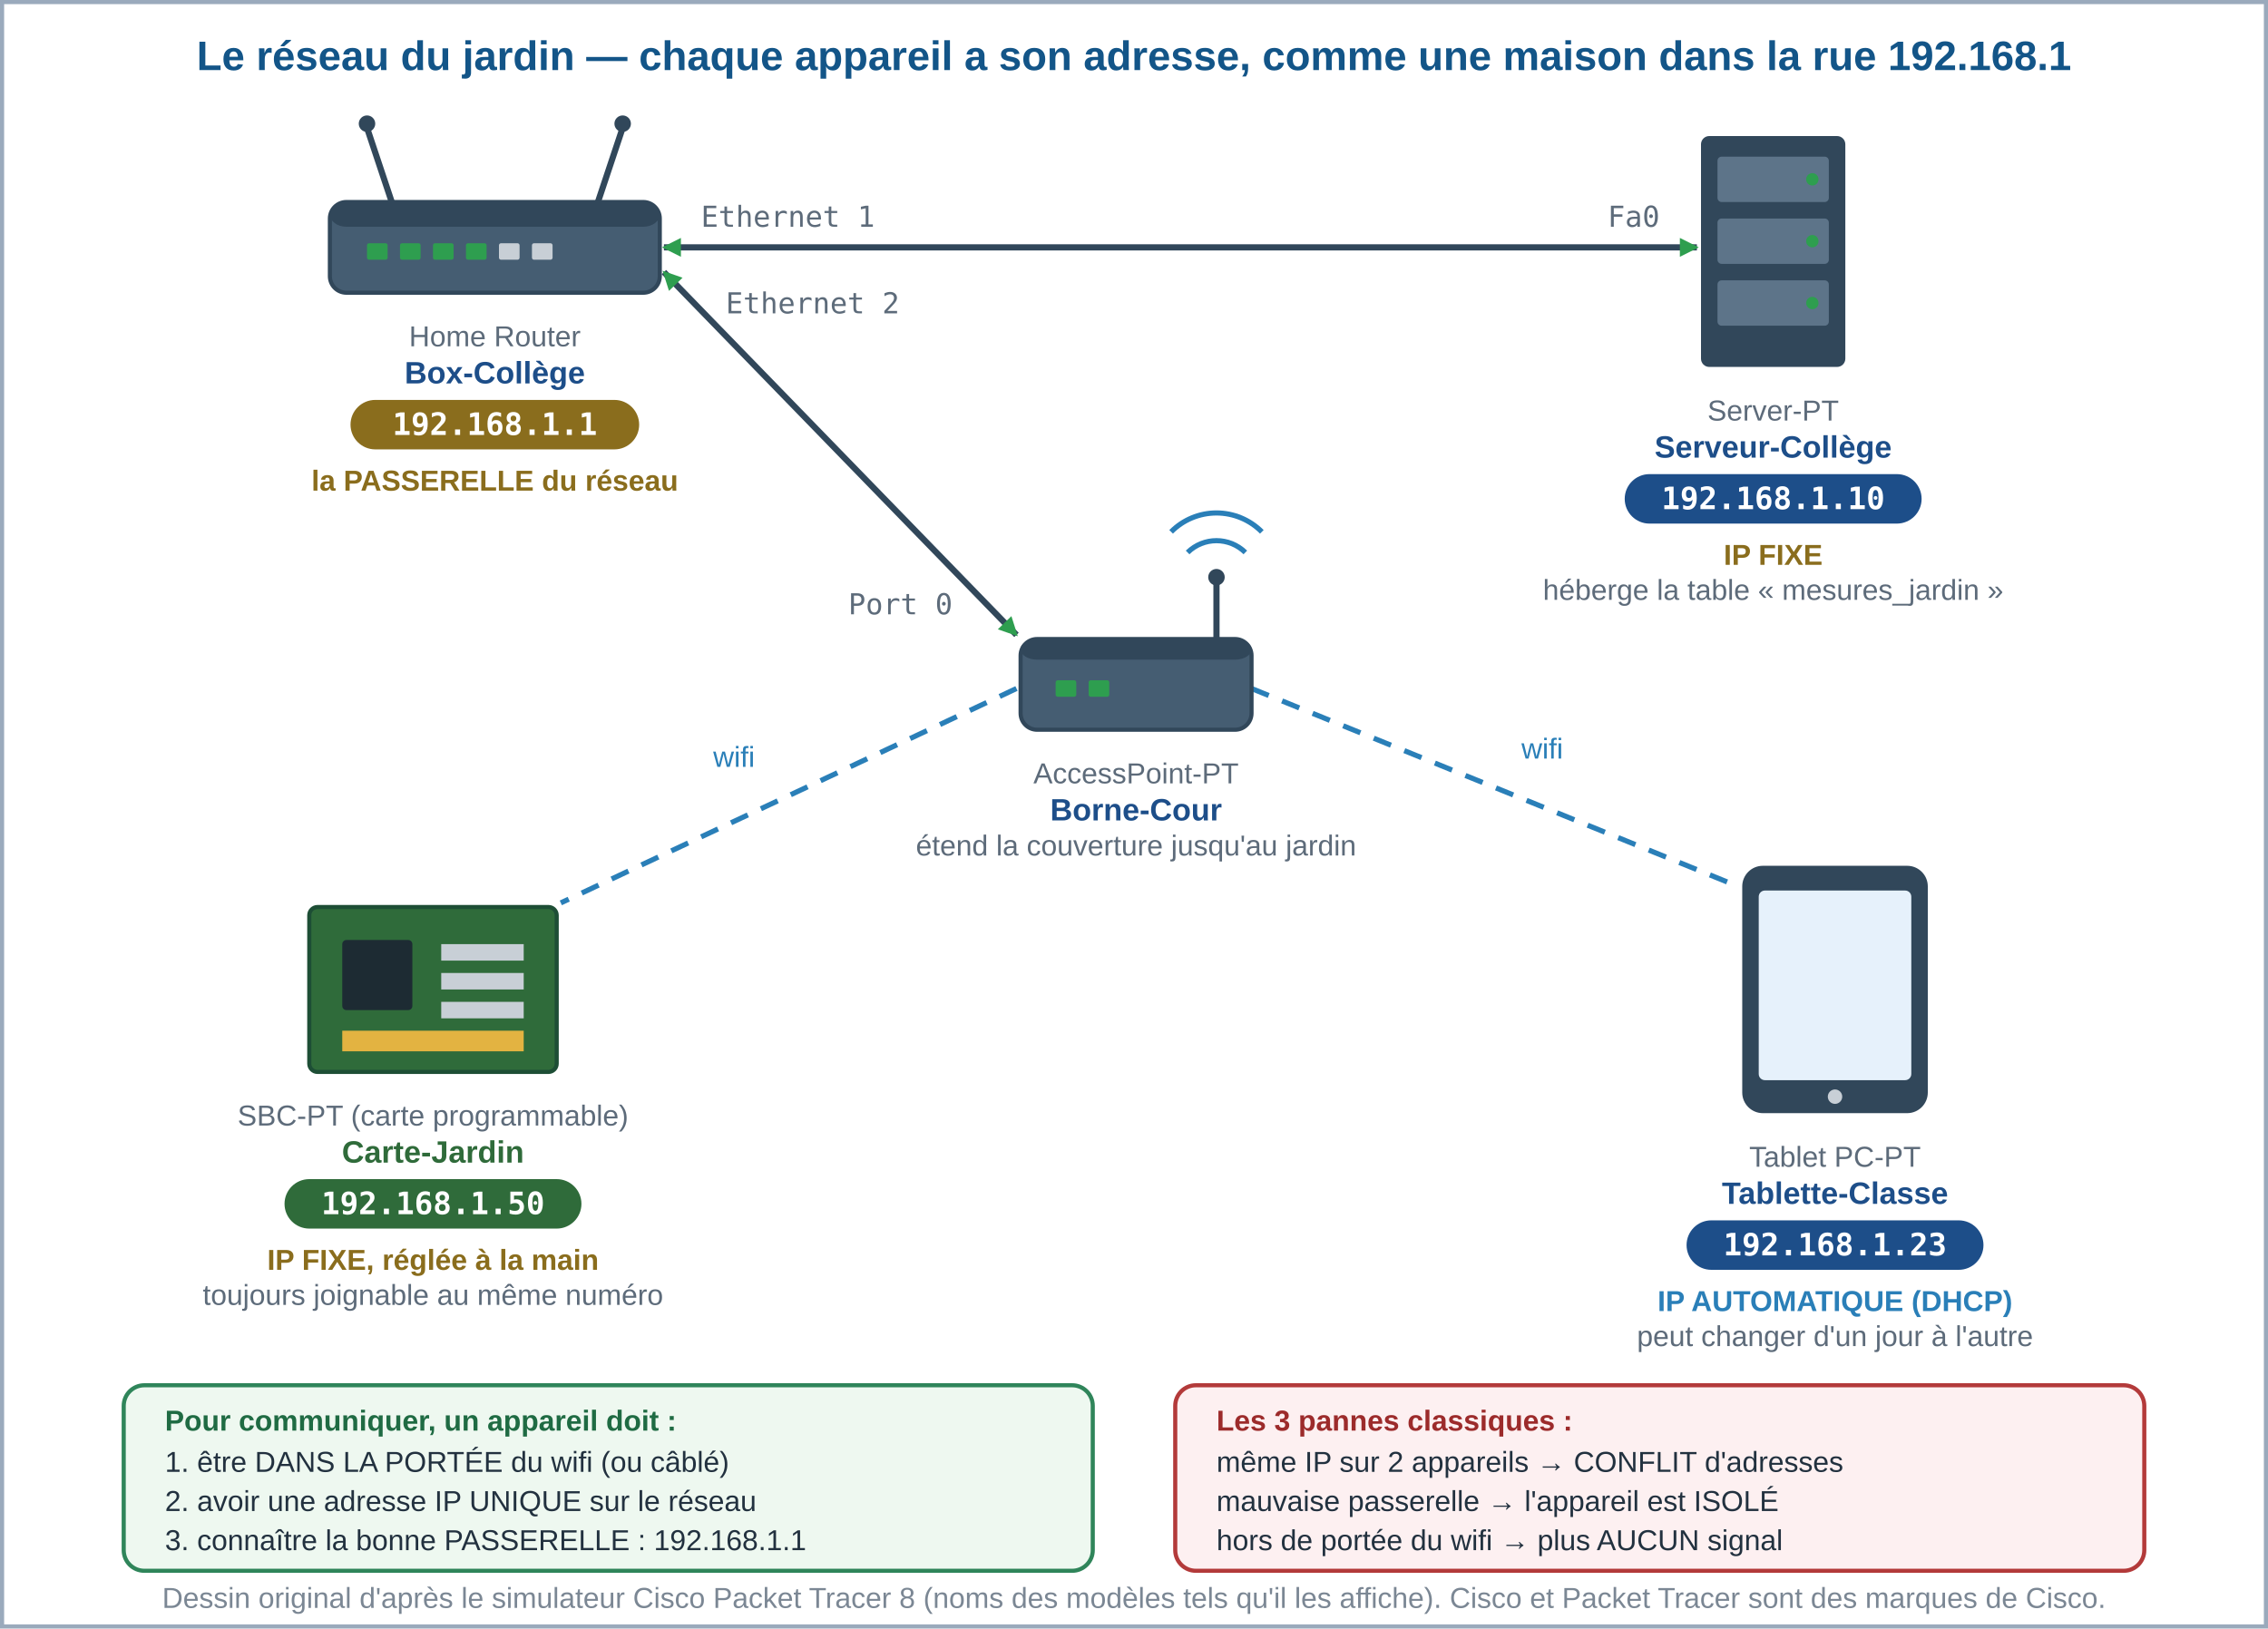
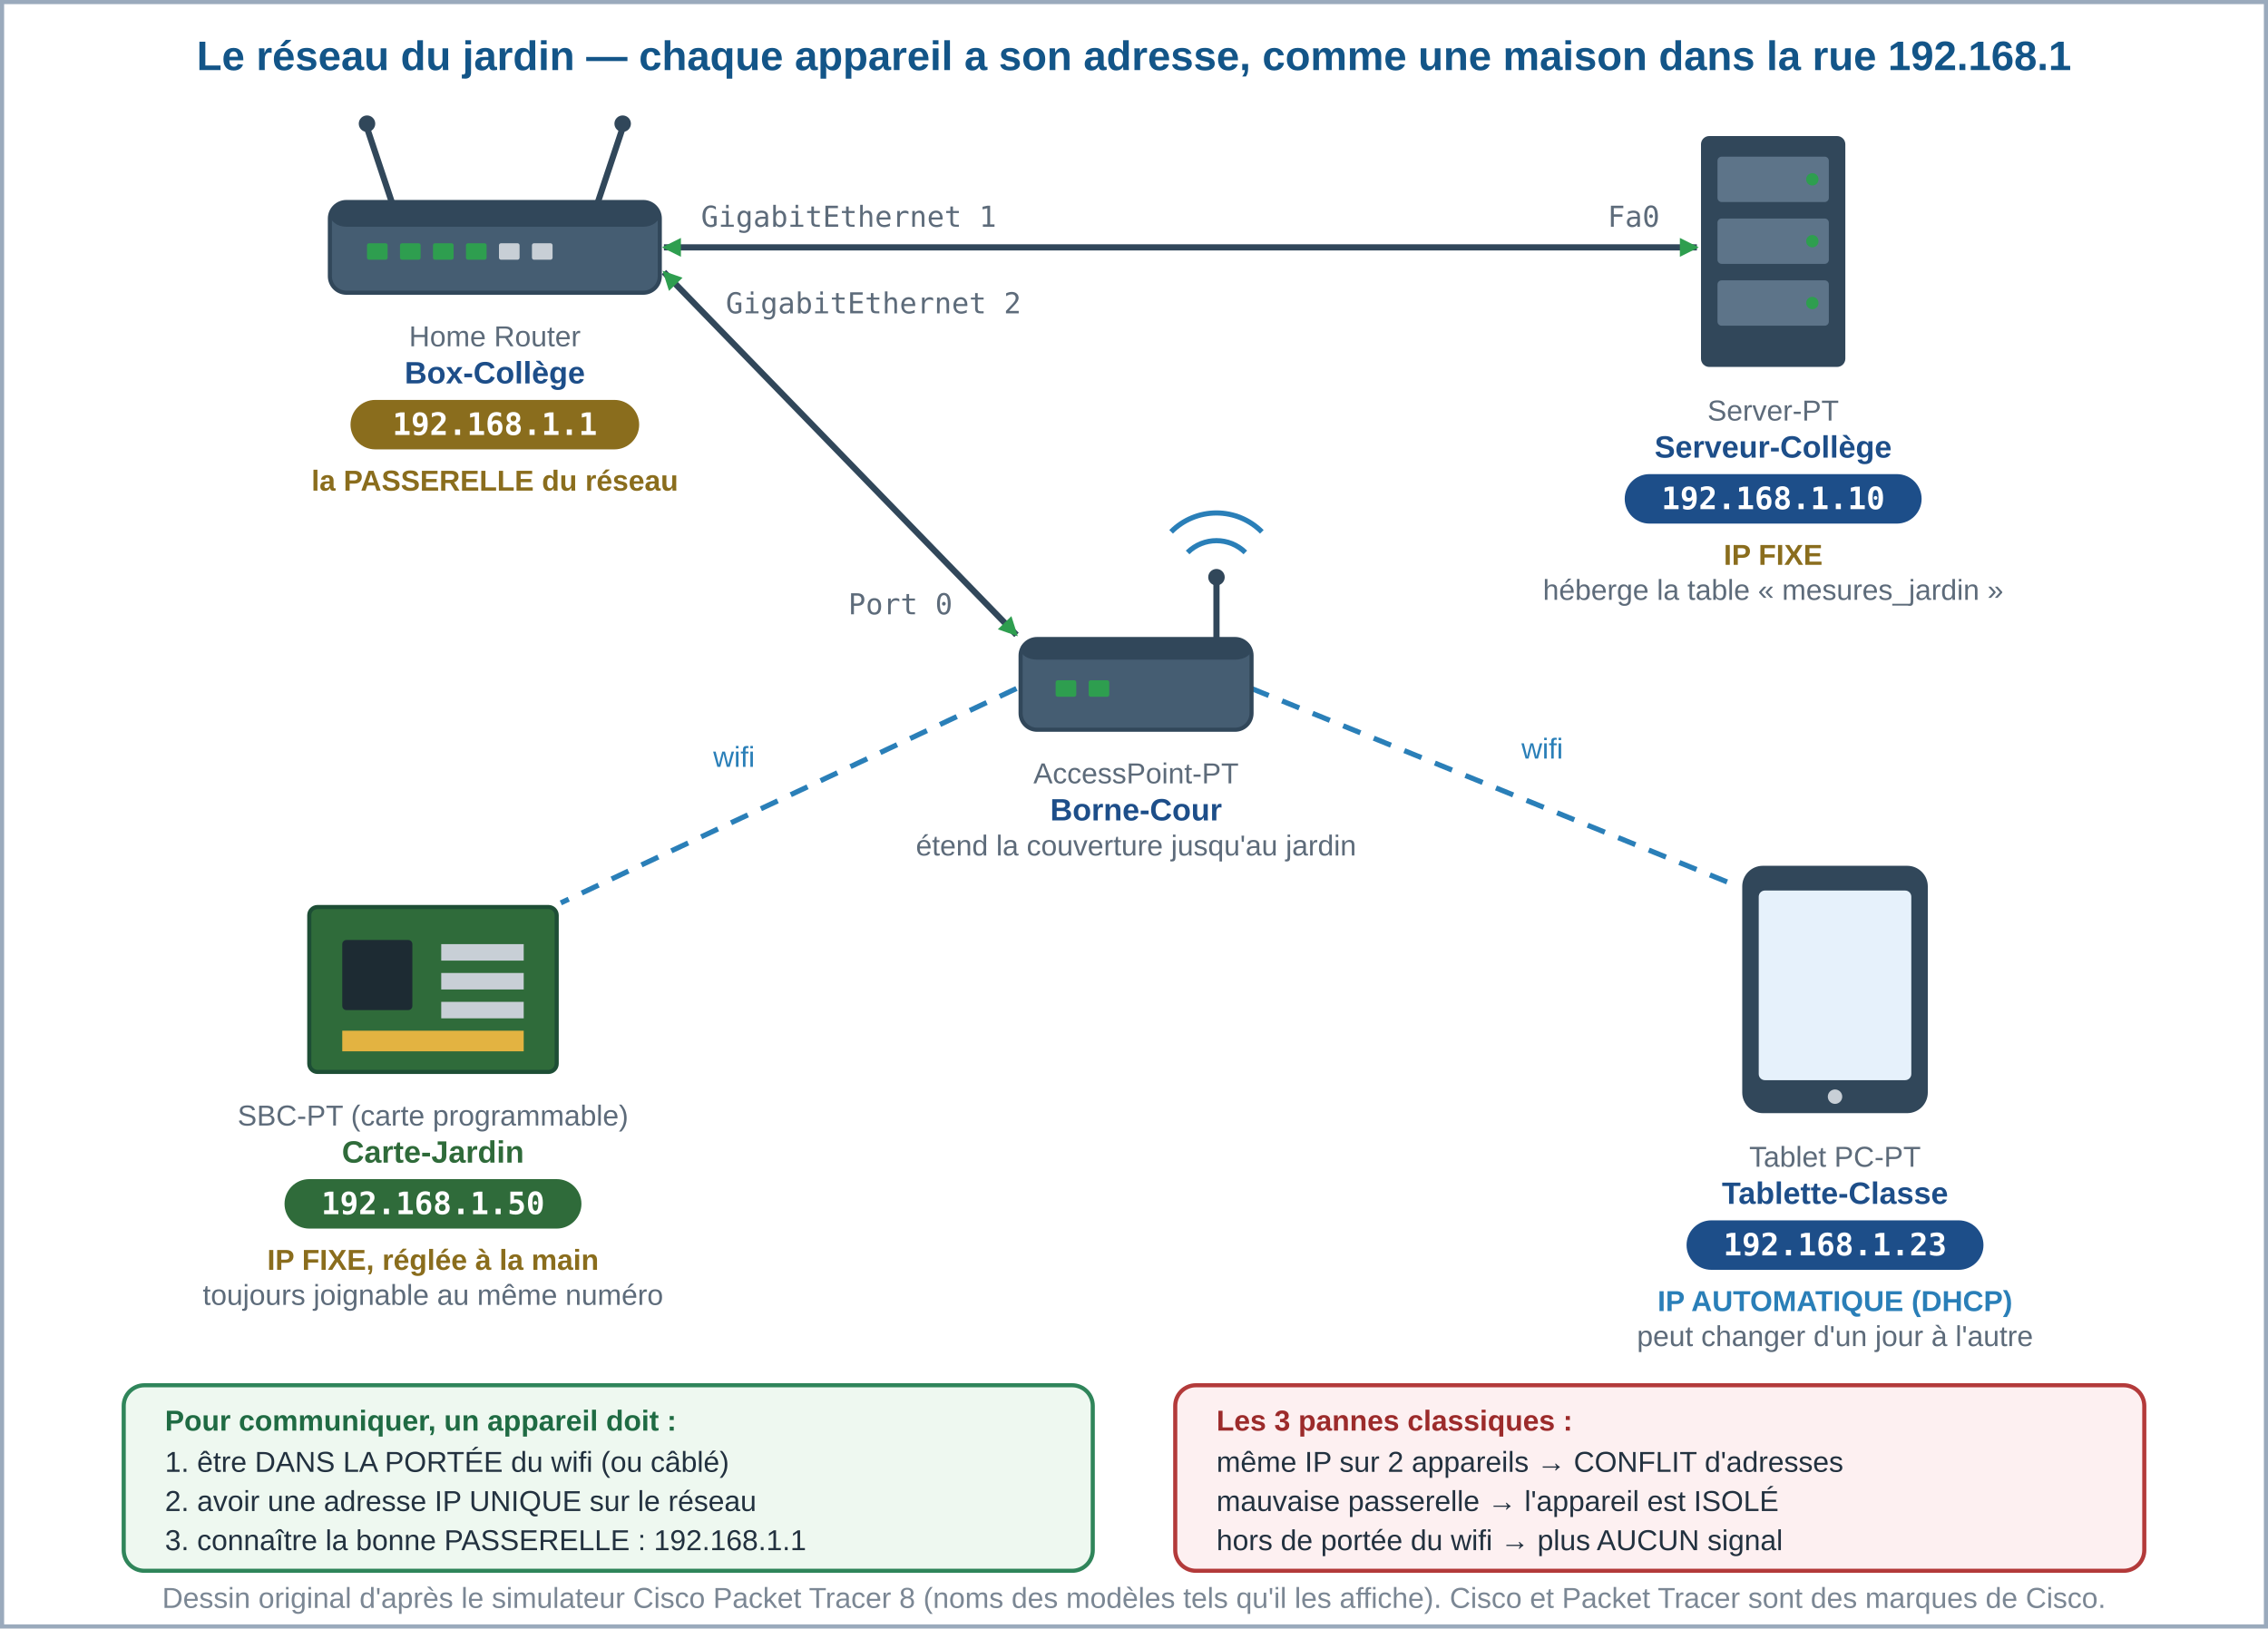
<svg xmlns="http://www.w3.org/2000/svg" viewBox="0 0 1100 790" role="img" aria-labelledby="t d" font-family="Arial, Helvetica, sans-serif">
  <rect width="1100" height="790" fill="#ffffff" />
  <rect x="1" y="1" width="1098" height="788" fill="none" stroke="#9aaabc" stroke-width="2" />
  <text x="550" y="34" text-anchor="middle" font-size="20" font-weight="bold" fill="#135588">Le réseau du jardin — chaque appareil a son adresse, comme une maison dans la rue 192.168.1</text>
  <defs>
    <marker id="pret" viewBox="0 0 12 12" refX="10" refY="6" markerWidth="11" markerHeight="11" markerUnits="userSpaceOnUse" orient="auto-start-reverse">
      <path d="M1,1 L11,6 L1,11 z" fill="#2e9e4f" />
    </marker>
  </defs>
  <line x1="322" y1="120" x2="823" y2="120" stroke="#31475a" stroke-width="3" marker-start="url(#pret)" marker-end="url(#pret)" />
-   <text x="340" y="110" font-size="14" fill="#5d6b7a" font-family="Consolas, monospace">Ethernet 1</text>
+   <text x="340" y="110" font-size="14" fill="#5d6b7a" font-family="Consolas, monospace">GigabitEthernet 1</text>
  <text x="805" y="110" text-anchor="end" font-size="14" fill="#5d6b7a" font-family="Consolas, monospace">Fa0</text>
  <line x1="322" y1="132" x2="493" y2="308" stroke="#31475a" stroke-width="3" marker-start="url(#pret)" marker-end="url(#pret)" />
-   <text x="352" y="152" font-size="14" fill="#5d6b7a" font-family="Consolas, monospace">Ethernet 2</text>
+   <text x="352" y="152" font-size="14" fill="#5d6b7a" font-family="Consolas, monospace">GigabitEthernet 2</text>
  <text x="462" y="298" text-anchor="end" font-size="14" fill="#5d6b7a" font-family="Consolas, monospace">Port 0</text>
  <line x1="493" y1="334" x2="272" y2="438" stroke="#2a7fb8" stroke-width="2.5" stroke-dasharray="9 7" />
  <text x="356" y="372" text-anchor="middle" font-size="14" fill="#2a7fb8">wifi</text>
  <line x1="607" y1="334" x2="843" y2="430" stroke="#2a7fb8" stroke-width="2.5" stroke-dasharray="9 7" />
  <text x="748" y="368" text-anchor="middle" font-size="14" fill="#2a7fb8">wifi</text>
  <g>
    <line x1="190" y1="98" x2="178" y2="62" stroke="#31475a" stroke-width="3" />
    <circle cx="178" cy="60" r="4" fill="#31475a" />
    <line x1="290" y1="98" x2="302" y2="62" stroke="#31475a" stroke-width="3" />
    <circle cx="302" cy="60" r="4" fill="#31475a" />
    <rect x="160" y="98" width="160" height="44" rx="8" fill="#455d72" stroke="#31475a" stroke-width="2" />
    <rect x="160" y="98" width="160" height="12" rx="8" fill="#31475a" />
    <rect x="178" y="118" width="10" height="8" rx="1" fill="#2e9e4f" />
    <rect x="194" y="118" width="10" height="8" rx="1" fill="#2e9e4f" />
    <rect x="210" y="118" width="10" height="8" rx="1" fill="#2e9e4f" />
    <rect x="226" y="118" width="10" height="8" rx="1" fill="#2e9e4f" />
    <rect x="242" y="118" width="10" height="8" rx="1" fill="#c8cfd6" />
    <rect x="258" y="118" width="10" height="8" rx="1" fill="#c8cfd6" />
    <text x="240" y="168" text-anchor="middle" font-size="14" fill="#5d6b7a">Home Router</text>
    <text x="240" y="186" text-anchor="middle" font-size="15" font-weight="bold" fill="#1d4e89">Box-Collège</text>
    <rect x="170" y="194" width="140" height="24" rx="12" fill="#8a6d1d" />
    <text x="240" y="211" text-anchor="middle" font-size="15" fill="#ffffff" font-family="Consolas, monospace" font-weight="bold">192.168.1.1</text>
    <text x="240" y="238" text-anchor="middle" font-size="14" font-weight="bold" fill="#8a6d1d">la PASSERELLE du réseau</text>
  </g>
  <g>
    <rect x="825" y="66" width="70" height="112" rx="4" fill="#31475a" />
    <rect x="833" y="76" width="54" height="22" rx="2" fill="#5d7489" />
    <rect x="833" y="106" width="54" height="22" rx="2" fill="#5d7489" />
    <rect x="833" y="136" width="54" height="22" rx="2" fill="#5d7489" />
    <circle cx="879" cy="87" r="3" fill="#2e9e4f" />
    <circle cx="879" cy="117" r="3" fill="#2e9e4f" />
    <circle cx="879" cy="147" r="3" fill="#2e9e4f" />
    <text x="860" y="204" text-anchor="middle" font-size="14" fill="#5d6b7a">Server-PT</text>
    <text x="860" y="222" text-anchor="middle" font-size="15" font-weight="bold" fill="#1d4e89">Serveur-Collège</text>
    <rect x="788" y="230" width="144" height="24" rx="12" fill="#1d4e89" />
    <text x="860" y="247" text-anchor="middle" font-size="15" fill="#ffffff" font-family="Consolas, monospace" font-weight="bold">192.168.1.10</text>
    <text x="860" y="274" text-anchor="middle" font-size="14" font-weight="bold" fill="#8a6d1d">IP FIXE</text>
    <text x="860" y="291" text-anchor="middle" font-size="14" fill="#5d6b7a">héberge la table « mesures_jardin »</text>
  </g>
  <g>
    <line x1="590" y1="310" x2="590" y2="282" stroke="#31475a" stroke-width="3" />
    <circle cx="590" cy="280" r="4" fill="#31475a" />
    <path d="M576 268 a20 20 0 0 1 28 0" fill="none" stroke="#2a7fb8" stroke-width="2.5" />
    <path d="M568 258 a31 31 0 0 1 44 0" fill="none" stroke="#2a7fb8" stroke-width="2.5" />
    <rect x="495" y="310" width="112" height="44" rx="8" fill="#455d72" stroke="#31475a" stroke-width="2" />
    <rect x="495" y="310" width="112" height="10" rx="8" fill="#31475a" />
    <rect x="512" y="330" width="10" height="8" rx="1" fill="#2e9e4f" />
    <rect x="528" y="330" width="10" height="8" rx="1" fill="#2e9e4f" />
    <text x="551" y="380" text-anchor="middle" font-size="14" fill="#5d6b7a">AccessPoint-PT</text>
    <text x="551" y="398" text-anchor="middle" font-size="15" font-weight="bold" fill="#1d4e89">Borne-Cour</text>
    <text x="551" y="415" text-anchor="middle" font-size="14" fill="#5d6b7a">étend la couverture jusqu'au jardin</text>
  </g>
  <g>
    <rect x="150" y="440" width="120" height="80" rx="4" fill="#2f6b3a" stroke="#1d4e35" stroke-width="2" />
    <rect x="166" y="456" width="34" height="34" rx="2" fill="#1d2b33" />
    <rect x="214" y="458" width="40" height="8" fill="#c8cfd6" />
    <rect x="214" y="472" width="40" height="8" fill="#c8cfd6" />
    <rect x="214" y="486" width="40" height="8" fill="#c8cfd6" />
    <rect x="166" y="500" width="88" height="10" fill="#e3b341" />
    <text x="210" y="546" text-anchor="middle" font-size="14" fill="#5d6b7a">SBC-PT (carte programmable)</text>
    <text x="210" y="564" text-anchor="middle" font-size="15" font-weight="bold" fill="#2f6b3a">Carte-Jardin</text>
    <rect x="138" y="572" width="144" height="24" rx="12" fill="#2f6b3a" />
    <text x="210" y="589" text-anchor="middle" font-size="15" fill="#ffffff" font-family="Consolas, monospace" font-weight="bold">192.168.1.50</text>
    <text x="210" y="616" text-anchor="middle" font-size="14" font-weight="bold" fill="#8a6d1d">IP FIXE, réglée à la main</text>
    <text x="210" y="633" text-anchor="middle" font-size="14" fill="#5d6b7a">toujours joignable au même numéro</text>
  </g>
  <g>
    <rect x="845" y="420" width="90" height="120" rx="10" fill="#31475a" />
    <rect x="853" y="432" width="74" height="92" rx="3" fill="#e6f1fb" />
    <circle cx="890" cy="532" r="3.5" fill="#c8cfd6" />
    <text x="890" y="566" text-anchor="middle" font-size="14" fill="#5d6b7a">Tablet PC-PT</text>
    <text x="890" y="584" text-anchor="middle" font-size="15" font-weight="bold" fill="#1d4e89">Tablette-Classe</text>
    <rect x="818" y="592" width="144" height="24" rx="12" fill="#1d4e89" />
    <text x="890" y="609" text-anchor="middle" font-size="15" fill="#ffffff" font-family="Consolas, monospace" font-weight="bold">192.168.1.23</text>
    <text x="890" y="636" text-anchor="middle" font-size="14" font-weight="bold" fill="#2a7fb8">IP AUTOMATIQUE (DHCP)</text>
    <text x="890" y="653" text-anchor="middle" font-size="14" fill="#5d6b7a">peut changer d'un jour à l'autre</text>
  </g>
  <g>
    <rect x="60" y="672" width="470" height="90" rx="10" fill="#eef8f0" stroke="#2f855a" stroke-width="2" />
    <text x="80" y="694" font-size="14" font-weight="bold" fill="#1f6b43">Pour communiquer, un appareil doit :</text>
    <text x="80" y="714" font-size="14" fill="#22313f">1. être DANS LA PORTÉE du wifi (ou câblé)</text>
    <text x="80" y="733" font-size="14" fill="#22313f">2. avoir une adresse IP UNIQUE sur le réseau</text>
    <text x="80" y="752" font-size="14" fill="#22313f">3. connaître la bonne PASSERELLE : 192.168.1.1</text>
    <rect x="570" y="672" width="470" height="90" rx="10" fill="#fdf0f1" stroke="#b33a3a" stroke-width="2" />
    <text x="590" y="694" font-size="14" font-weight="bold" fill="#9c2b2b">Les 3 pannes classiques :</text>
    <text x="590" y="714" font-size="14" fill="#22313f">même IP sur 2 appareils → CONFLIT d'adresses</text>
    <text x="590" y="733" font-size="14" fill="#22313f">mauvaise passerelle → l'appareil est ISOLÉ</text>
    <text x="590" y="752" font-size="14" fill="#22313f">hors de portée du wifi → plus AUCUN signal</text>
  </g>
  <text x="550" y="780" text-anchor="middle" font-size="14" fill="#7b8794">Dessin original d'après le simulateur Cisco Packet Tracer 8 (noms des modèles tels qu'il les affiche). Cisco et Packet Tracer sont des marques de Cisco.</text>
</svg>
